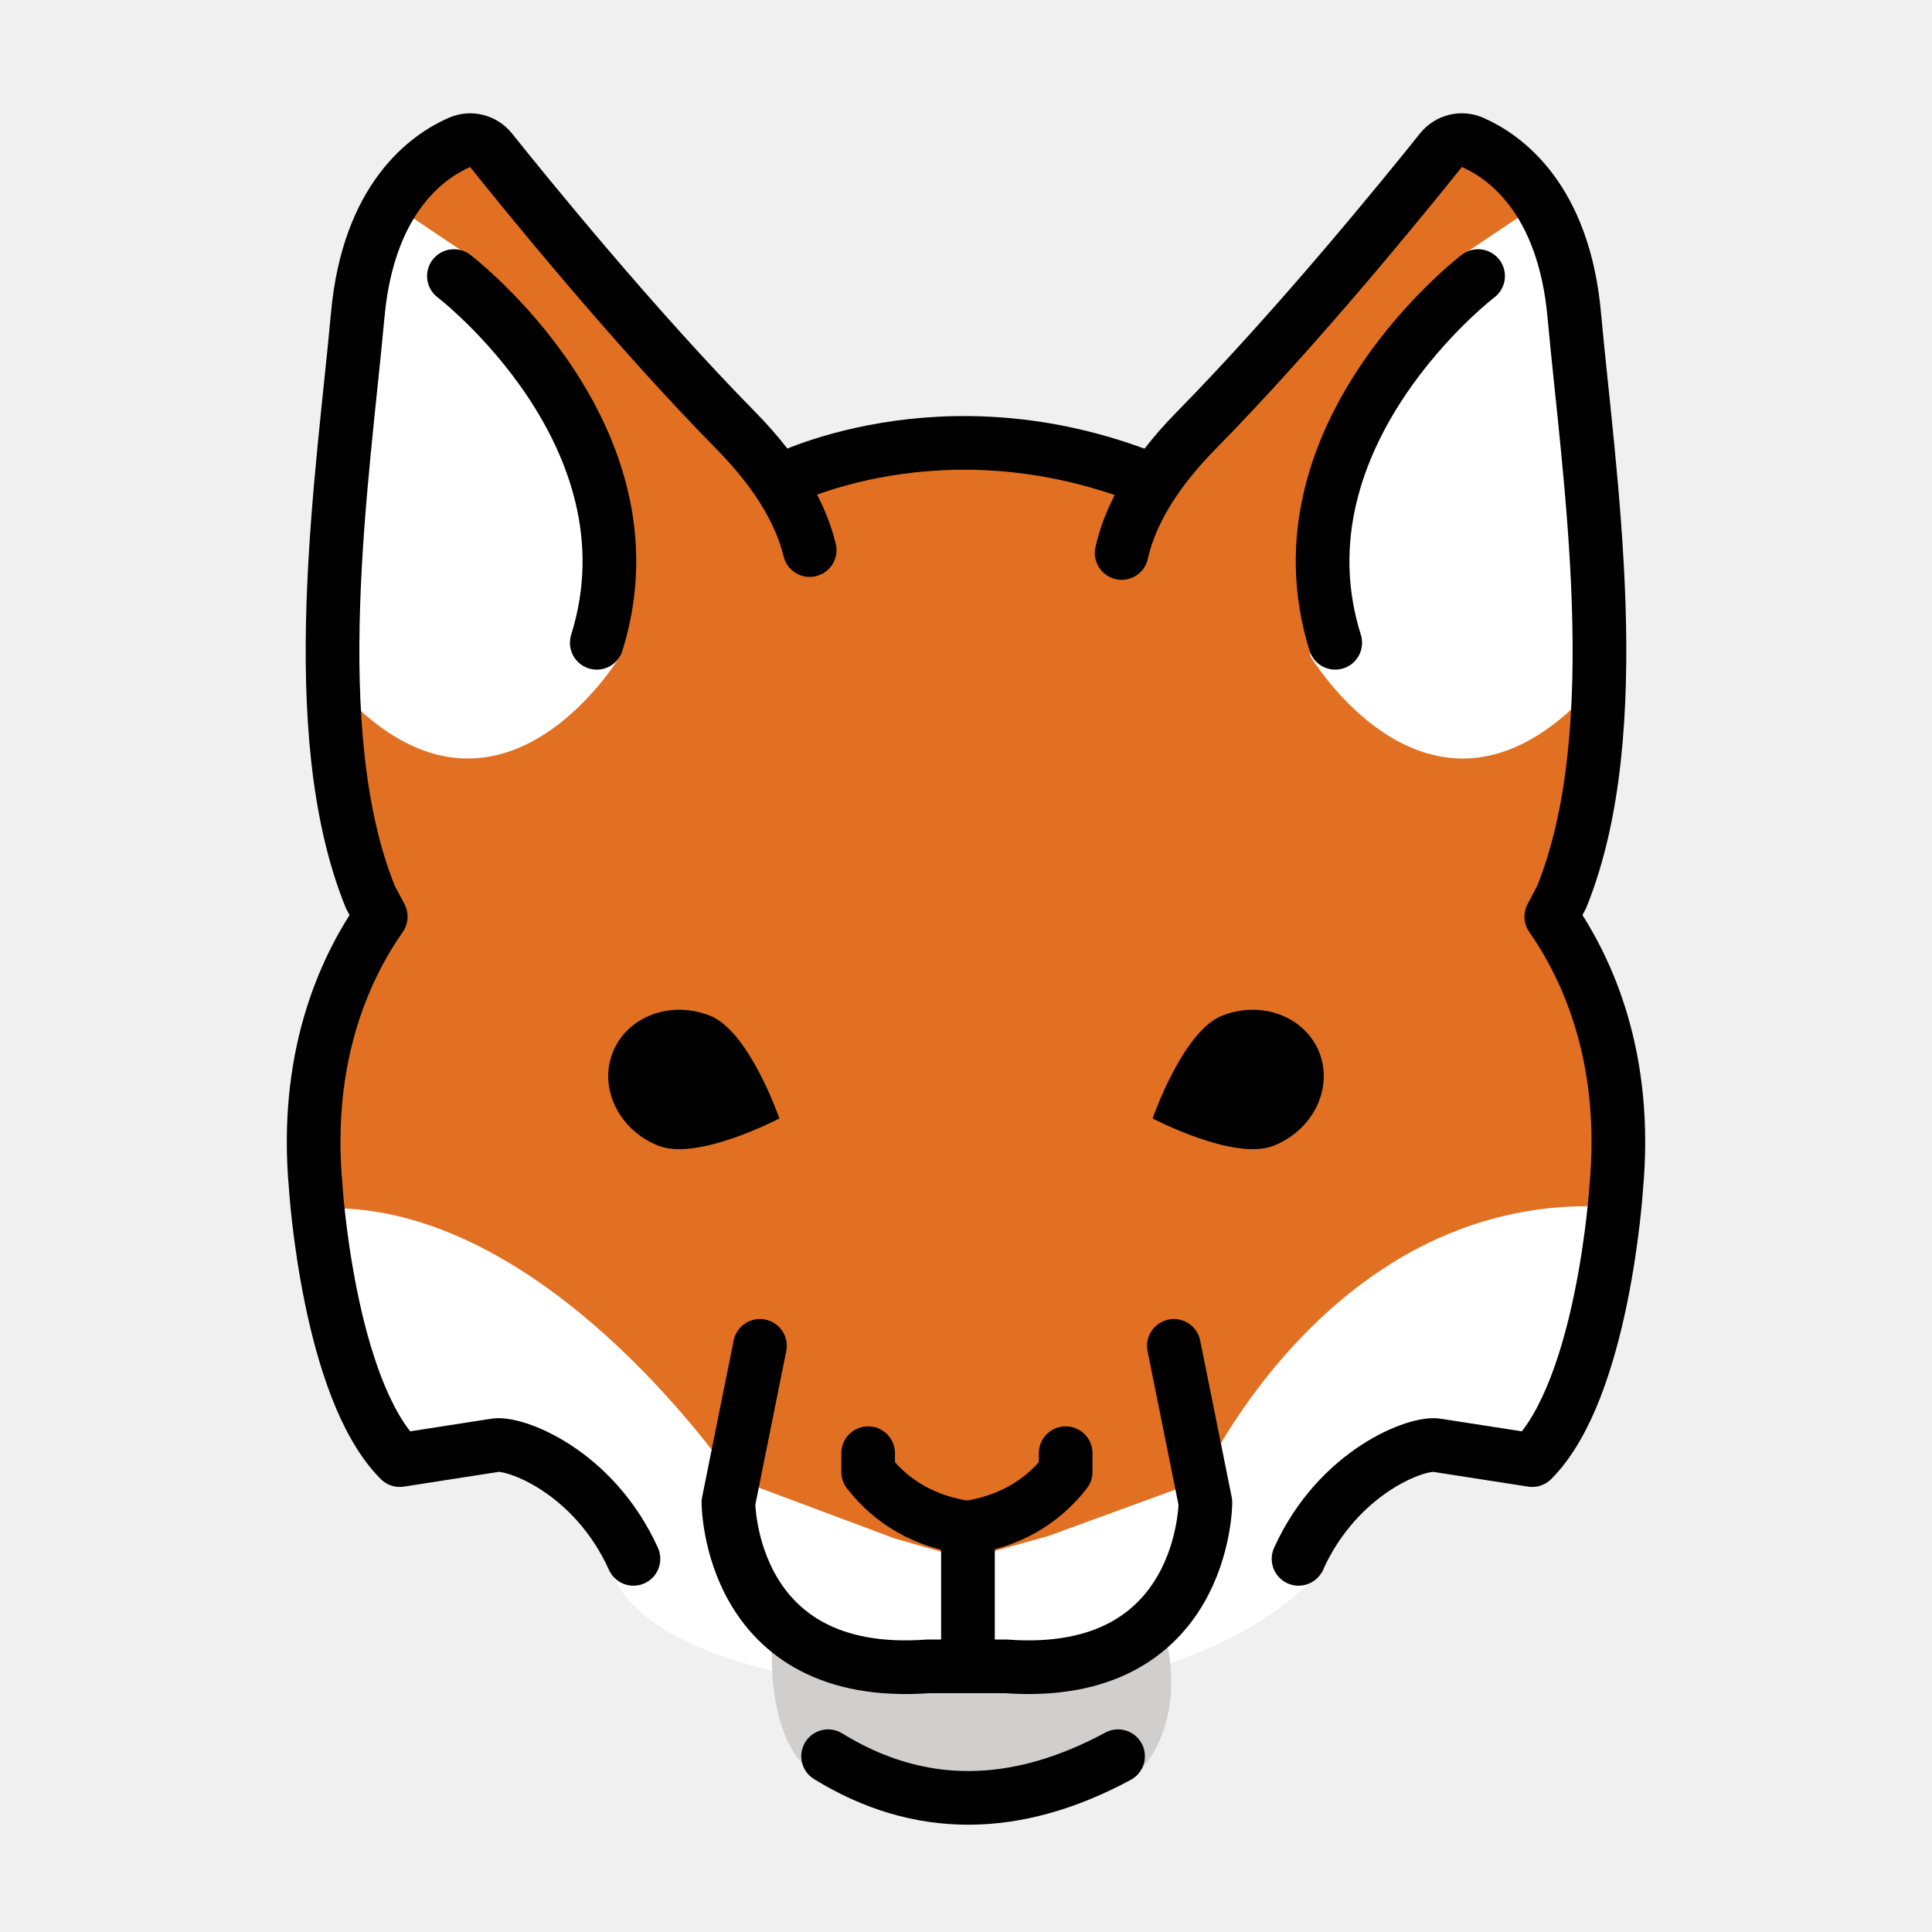
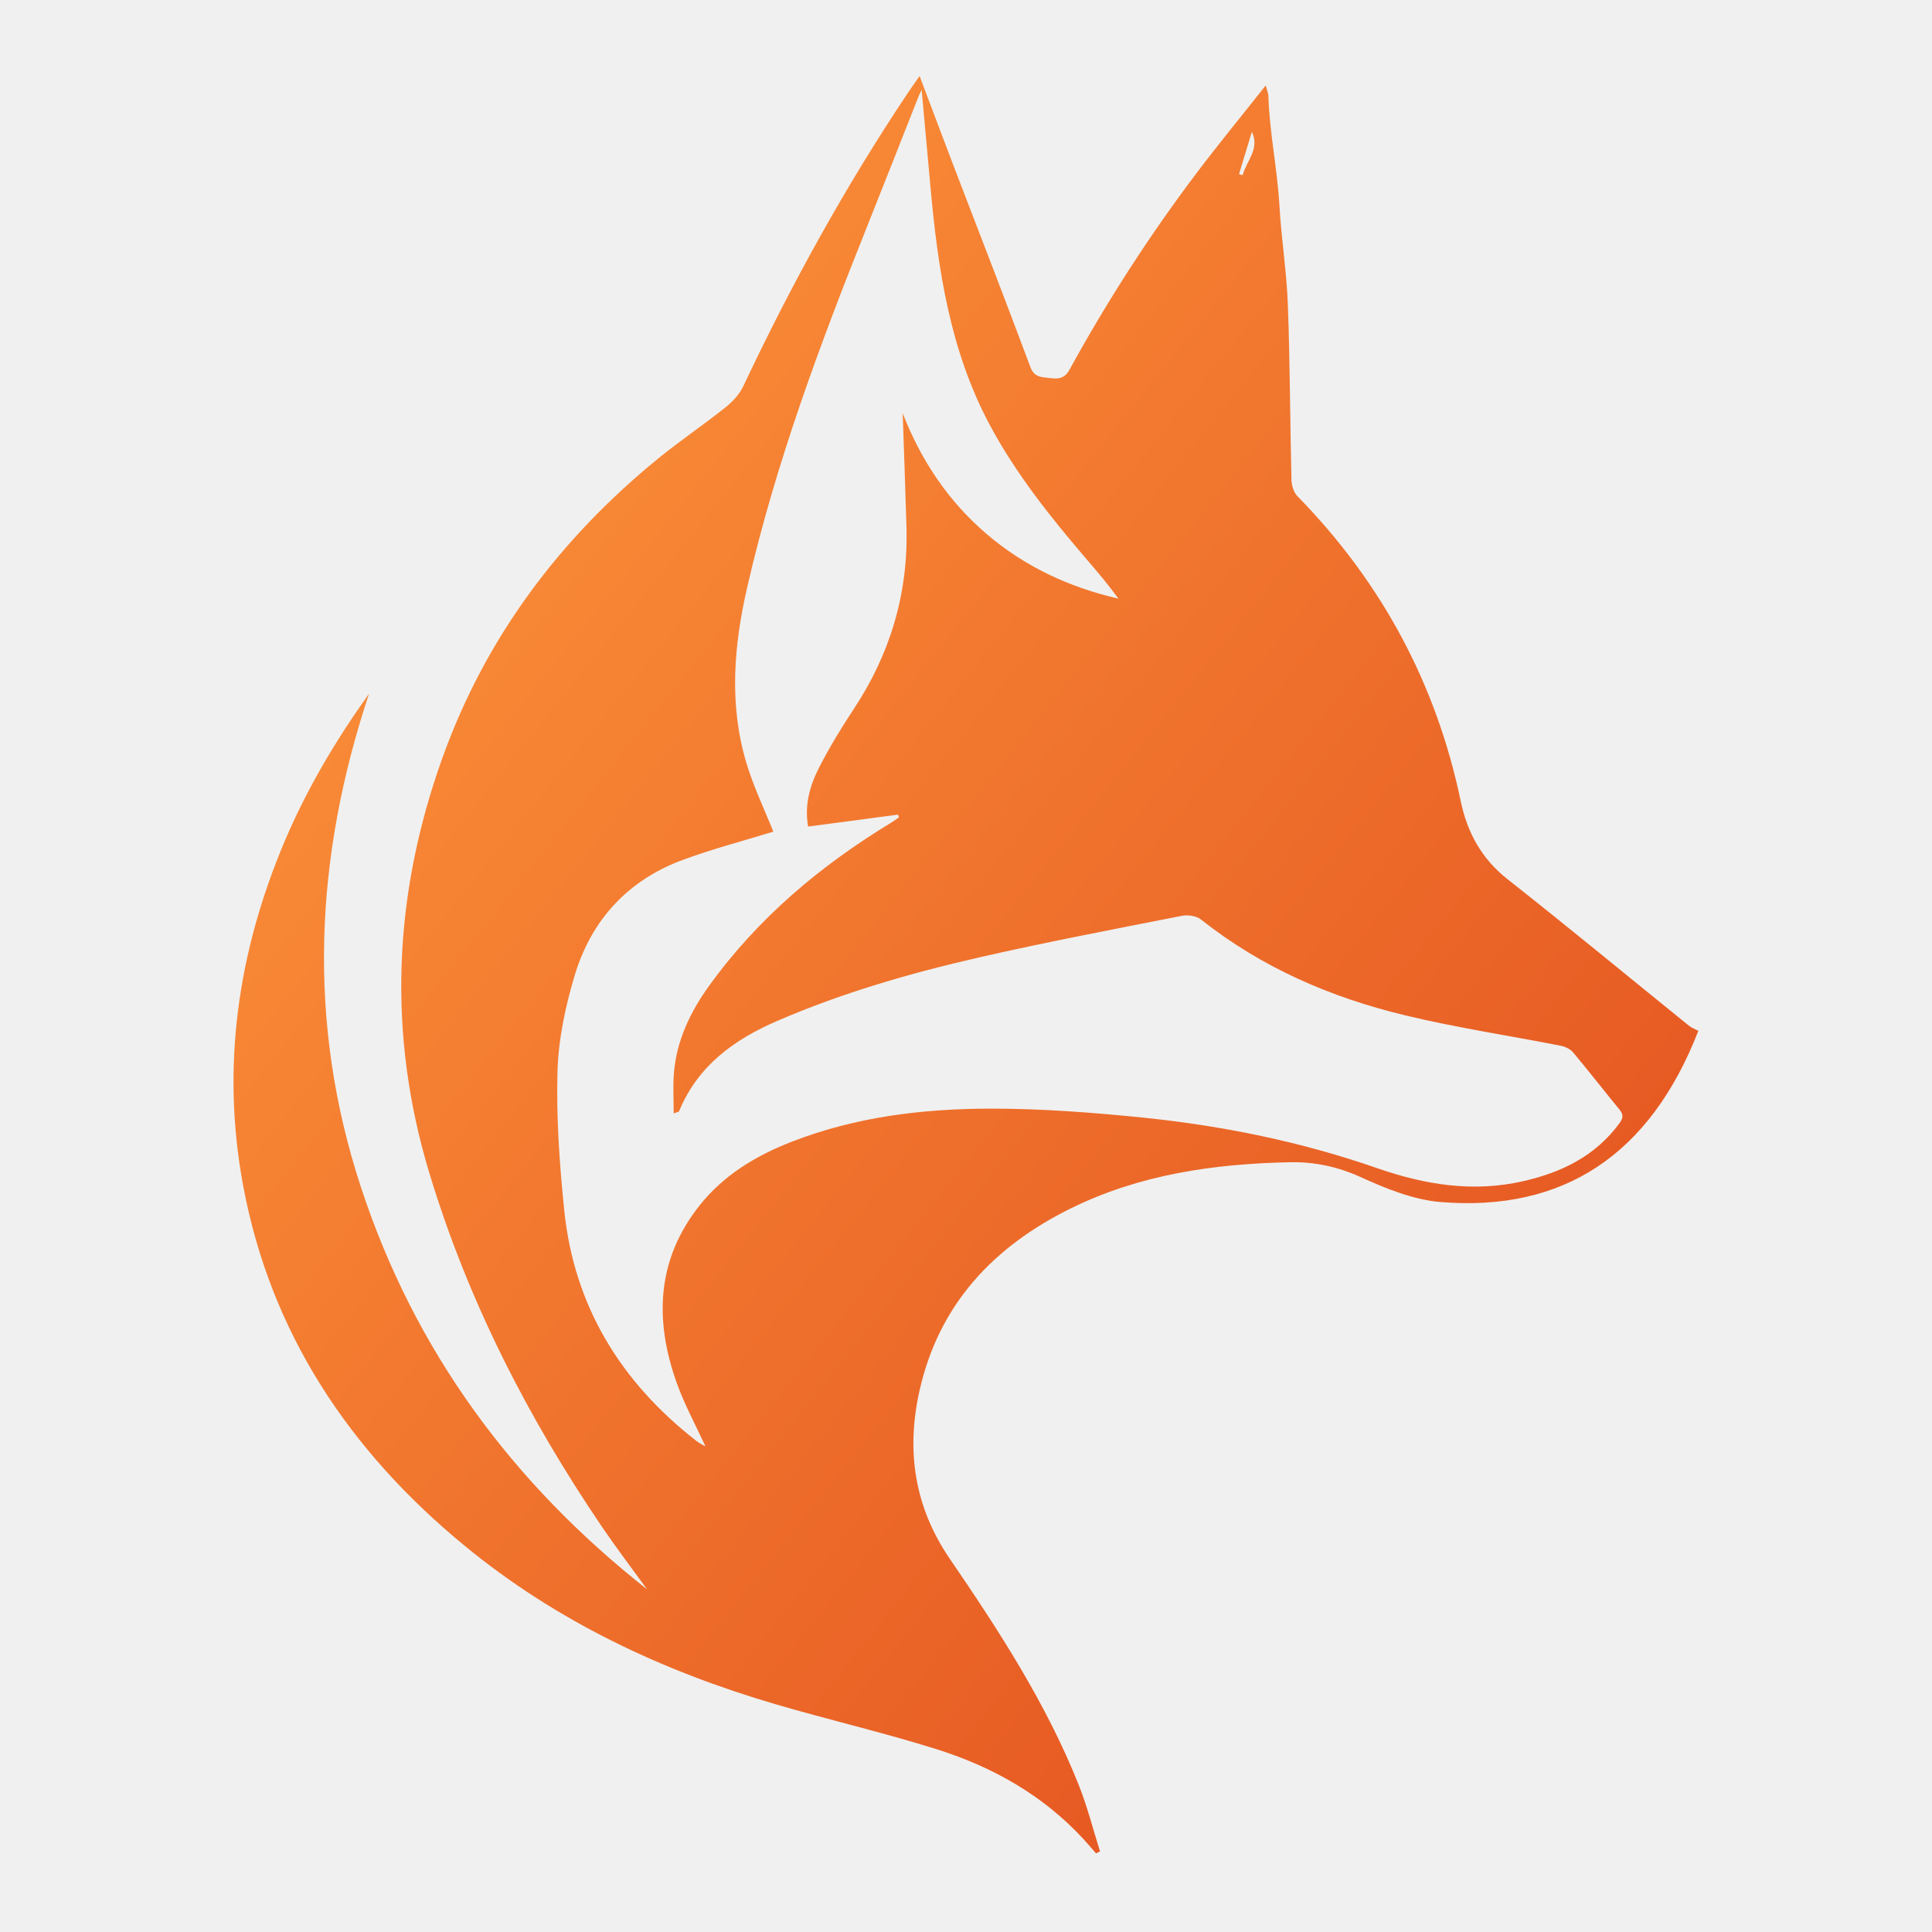
- <svg xmlns="http://www.w3.org/2000/svg" id="emoji" viewBox="0 0 72 72">
-   <g id="color">
-     <path fill="#E27022" stroke="none" d="M17.123,5.306L13.799,9.348l-2.111,12.895l2.5,11.916l-2.5,5.036l0.483,11.388l2.234,4.5 c0,0,6.932-3.333,8.766,3.917l12.902,3.833l13.216-4.25l0.715-2.439l3.575-2.279l3.523,0.548l2.572-6.129L60.312,42 l-1.722-6.575l-0.778-1.264l1.447-4.767l0.218-8.943l-0.963-9.823l-1.705-3.869L54.171,4.667l-5.185,6.578 l-5.482,6.707H42.171l-5.159-1.411l-9.174,0.581l-4.75-5.038l-3.275-5.167L17.123,5.306" />
-     <path fill="#FFFFFF" stroke="none" d="M11.338,45.083c6.042-0.655,11.991,4.542,15.991,10.002h0l6.009,2.248l2.657,0.761 L39.046,57.25l5.709-2.084c0,0,5.083-11.25,15.916-10.139l-2.083,8.254L56.9,55l-3.188-0.844l-3.062,1.387 l-1.517,3.091c0,0-3.545,4.455-12.868,4.45c-5.828-0.004-12.26-1.375-13.473-4.484 c-0.861-2.207-3.829-5.037-3.829-5.037l-4.493,0.356L11.338,45.083z" />
-     <path fill="#d0cfce" stroke="none" d="M28.796,60.958c0,0-0.369,3.542,1.378,5.042c1.747,1.5,6.414,1.708,6.414,1.708l5.958-1.792 c0,0,1.708-1.667,0.875-5l-2.75,0.792l-6.497,0.208L28.796,60.958z" />
-     <path fill="#FFFFFF" stroke="none" d="M57.671,7.375l-3.042,2.042L50.171,15.375L48.629,22.5l0.208,1.958c0,0,5,8.375,11.25,0.292 l-0.583-8.583l-0.917-7.25L57.671,7.375z" />
-     <path fill="#FFFFFF" stroke="none" d="M14.271,7.375l3.042,2.042l4.458,5.958l1.542,7.125l-0.208,1.958c0,0-5,8.375-11.25,0.292 l0.583-8.583l0.917-7.25L14.271,7.375z" />
-   </g>
-   <g id="hair" />
-   <g id="skin" />
-   <g id="skin-shadow" />
-   <g id="line">
-     <path fill="#000000" stroke="none" d="M29.045,41.681c0,0-3.039,1.6-4.509,1.017c-1.47-0.583-2.231-2.14-1.701-3.478 c0.531-1.339,2.152-1.951,3.622-1.369C27.927,38.433,29.045,41.681,29.045,41.681z" />
-     <path fill="none" stroke="#000000" stroke-linecap="round" stroke-linejoin="round" stroke-miterlimit="10" stroke-width="2" d="M35.994,56.929c-1.513-0.235-2.736-0.912-3.641-2.075v-0.698" />
-     <path fill="none" stroke="#000000" stroke-linecap="round" stroke-linejoin="round" stroke-miterlimit="10" stroke-width="2" d="M16.916,10.288c0,0,7.752,5.915,5.324,13.667" />
-     <path fill="none" stroke="#000000" stroke-linecap="round" stroke-linejoin="round" stroke-miterlimit="10" stroke-width="2" d="M23.607,58.094c-1.488-3.289-4.481-4.385-5.186-4.228l-3.523,0.548c-2.662-2.662-3.132-10.179-3.132-10.179 c-0.434-4.771,1.03-8.076,2.423-10.075l-0.387-0.73c-2.506-6.186-1.018-15.66-0.47-21.689 c0.398-4.372,2.607-5.916,3.791-6.434c0.415-0.182,0.896-0.06,1.179,0.294 c1.296,1.621,5.316,6.574,9.124,10.447c1.682,1.711,2.451,3.222,2.748,4.452" />
-     <path fill="#000000" stroke="none" d="M42.955,41.681c0,0,3.039,1.6,4.509,1.017c1.47-0.583,2.231-2.14,1.701-3.478s-2.152-1.951-3.622-1.369 C44.073,38.433,42.955,41.681,42.955,41.681z" />
-     <path fill="none" stroke="#000000" stroke-linecap="round" stroke-linejoin="round" stroke-miterlimit="10" stroke-width="2" d="M36.073,61.708v-4.779c1.513-0.235,2.736-0.912,3.641-2.075v-0.698" />
-     <path fill="none" stroke="#000000" stroke-linecap="round" stroke-linejoin="round" stroke-miterlimit="10" stroke-width="2" d="M43.747,50.156l1.175,5.837c0,0,0,6.655-7.439,6.107h-2.898c-7.439,0.548-7.439-6.107-7.439-6.107l1.175-5.837" />
-     <path fill="none" stroke="#000000" stroke-linecap="round" stroke-linejoin="round" stroke-miterlimit="10" stroke-width="2" d="M55.084,10.288c0,0-7.752,5.915-5.324,13.667" />
-     <path fill="none" stroke="#000000" stroke-linecap="round" stroke-linejoin="round" stroke-miterlimit="10" stroke-width="2" d="M48.393,58.094c1.488-3.289,4.481-4.385,5.186-4.228l3.523,0.548c2.662-2.662,3.132-10.179,3.132-10.179 c0.434-4.769-1.029-8.074-2.422-10.074l0.386-0.732c2.506-6.186,1.018-15.66,0.47-21.689 c-0.398-4.372-2.607-5.916-3.791-6.434C54.462,5.124,53.981,5.246,53.698,5.6 c-1.296,1.621-5.316,6.574-9.124,10.447c-1.732,1.762-2.496,3.312-2.773,4.561" />
-     <path fill="none" stroke="#000000" stroke-linecap="round" stroke-linejoin="round" stroke-miterlimit="10" stroke-width="2" d="M41.667,65.449c-3.804,2.051-7.418,2.089-10.806,0" />
-     <path fill="none" stroke="#000000" stroke-linecap="round" stroke-linejoin="round" stroke-miterlimit="10" stroke-width="2" d="M29.018,17.952c0,0,6.055-3.184,13.781-0.104" />
-   </g>
+ <svg xmlns="http://www.w3.org/2000/svg" viewBox="148.41 24.91 552.17 552.17">
+   <defs>
+     <linearGradient id="f" x1="0" y1="0" x2="1" y2="1">
+       <stop offset="0" stop-color="#FF9B3D" />
+       <stop offset="1" stop-color="#E0491C" />
+     </linearGradient>
+   </defs>
+   <path fill="url(#f)" d="M411.24,46.65c3.37,8.92,6.55,17.41,9.79,25.88,7.3,19.08,14.73,38.1,21.85,57.25,1.14,3.06,3.17,2.86,5.43,3.16,2.42,.32,4.31,.29,5.78-2.4,10.71-19.49,22.72-38.16,36.11-55.91,6.32-8.38,13-16.5,19.96-25.31,.41,1.6,.74,2.31,.76,3.04,.31,10.49,2.56,20.78,3.15,31.26,.53,9.44,2.06,18.83,2.41,28.26,.62,16.72,.63,33.46,1.03,50.18,.04,1.58,.65,3.57,1.71,4.66,24,24.54,39.63,53.51,46.66,87.12,1.87,8.94,5.9,16.44,13.34,22.31,17.46,13.75,34.58,27.92,51.87,41.89,.79,.64,1.8,.99,2.71,1.49-13.78,35.44-38.55,51.77-73.6,48.93-7.79-.63-15.64-3.83-22.88-7.12-6.62-3.01-13.24-4.41-20.3-4.26-21.68,.45-42.87,3.48-62.57,13.19-22.22,10.96-37.82,27.58-43.3,52.36-3.78,17.09-1.35,33.07,8.73,47.81,14.06,20.56,27.63,41.45,36.88,64.74,2.43,6.12,4.05,12.57,6.04,18.86-.38,.19-.77,.37-1.15,.56-1.15-1.32-2.28-2.65-3.46-3.94-11.6-12.66-26.12-20.81-42.25-25.87-15.1-4.74-30.56-8.32-45.76-12.77-32.58-9.54-62.86-23.79-89.19-45.5-32.71-26.97-55.2-60.55-63.07-102.66-6.35-34.01-1.55-66.99,11.95-98.76,6.33-14.89,14.57-28.69,24.02-41.96-15.57,46.82-17.84,93.81-2.33,141.05,15.35,46.77,43.26,84.62,81.79,114.96-4.29-5.92-8.72-11.74-12.83-17.78-21.27-31.31-38.34-64.69-49.35-101.02-12.12-39.98-10.37-79.59,3.64-118.72,12.34-34.45,33.51-62.7,61.77-85.72,6.25-5.09,12.96-9.62,19.27-14.65,2.01-1.6,3.93-3.71,5.01-6.01,13.68-29,29.12-57,46.94-83.67,1.03-1.54,2.11-3.04,3.43-4.94Zm-61.18,391.71c-2.9-6.33-6.06-12.09-8.24-18.21-6.4-17.93-5.79-35.2,6.54-50.73,6.87-8.66,16.07-14.2,26.25-18.17,18.36-7.16,37.64-9.49,57.11-9.49,14.47,0,28.98,1.1,43.39,2.57,22.8,2.33,45.23,6.9,66.91,14.45,13.64,4.75,27.34,6.97,41.62,3.74,11.02-2.49,20.7-7.17,27.6-16.57,1.09-1.48,1.2-2.49,.02-3.93-4.46-5.42-8.75-10.97-13.26-16.34-.8-.96-2.26-1.64-3.52-1.89-14.86-2.92-29.88-5.17-44.58-8.72-21.19-5.1-40.94-13.64-58.22-27.35-1.31-1.04-3.75-1.41-5.47-1.07-19.33,3.81-38.7,7.49-57.91,11.88-19.68,4.5-39.07,10.09-57.69,18.13-12.45,5.38-22.78,12.86-28.13,25.87-.05,.13-.38,.16-1.53,.59,0-4.01-.23-7.69,.05-11.32,.72-9.37,4.64-17.59,10.03-25.08,13.96-19.39,31.86-34.43,52.18-46.75,.73-.44,1.41-.98,2.12-1.47l-.26-.77c-8.48,1.13-16.96,2.25-25.69,3.41-1.12-6.22,.54-11.82,3.2-17.01,2.93-5.7,6.29-11.22,9.83-16.57,10.44-15.79,15.6-33.06,15.07-51.99-.3-10.74-.71-21.47-1.08-32.55,5.29,13.58,13.09,25.2,24.05,34.56,10.97,9.36,23.64,15.2,37.62,18.43-2.81-3.88-5.81-7.42-8.84-10.95-10.44-12.18-20.45-24.64-28.04-38.89-11.29-21.22-14.73-44.35-16.85-67.83-.8-8.91-1.62-17.81-2.52-27.74-.5,1.02-.66,1.32-.79,1.64-4.93,12.47-9.83,24.95-14.8,37.4-13.48,33.72-26.17,67.72-34.29,103.21-3.8,16.59-5.2,33.35-.26,49.95,2.07,6.96,5.28,13.59,7.75,19.8-8.28,2.55-17.2,4.87-25.8,8.04-15.74,5.79-26.21,17.17-30.98,33.07-2.66,8.87-4.65,18.25-4.91,27.46-.37,13.15,.59,26.41,1.92,39.53,2.78,27.45,16.12,49.14,37.71,65.98,.78,.61,1.7,1.05,2.69,1.65ZM506.2,62.58c-1.23,4.03-2.45,8.06-3.68,12.09l1.04,.3c1.08-4.13,4.99-7.44,2.63-12.39Z" />
</svg>
